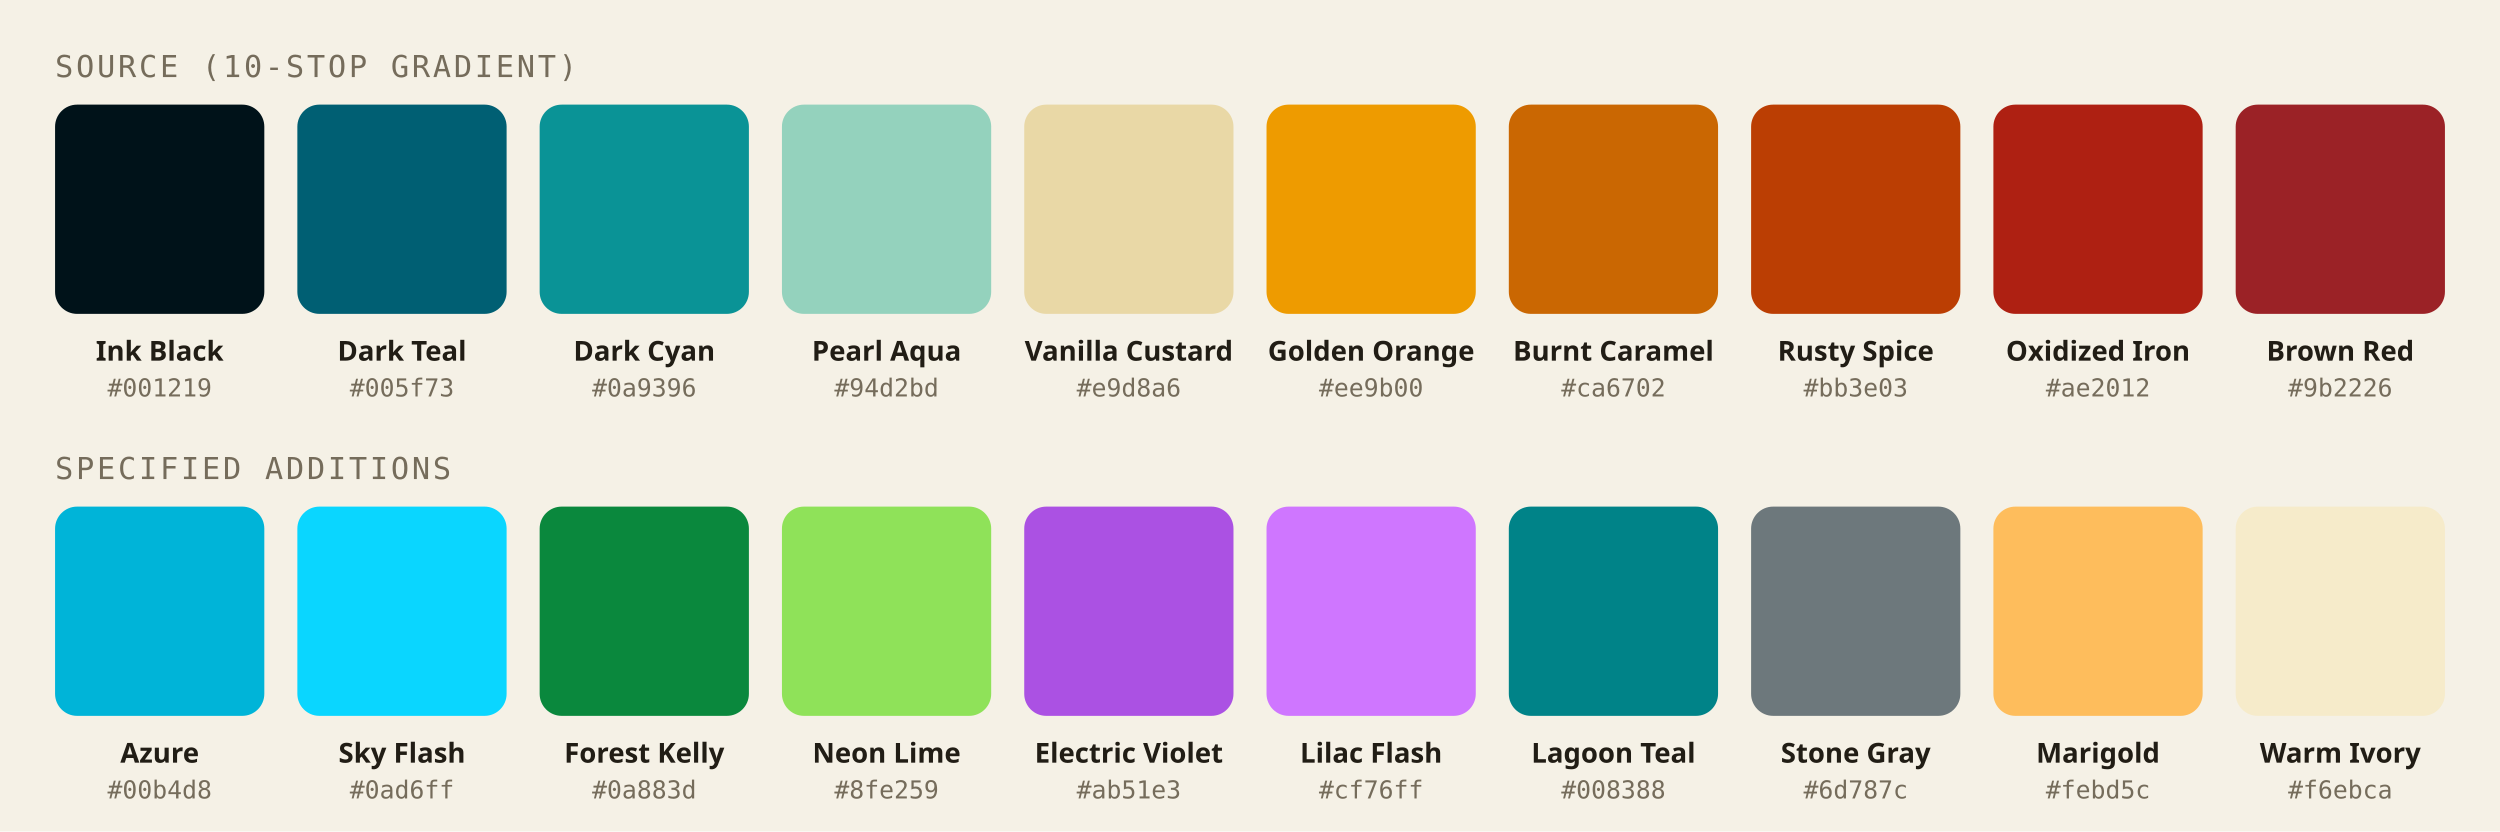
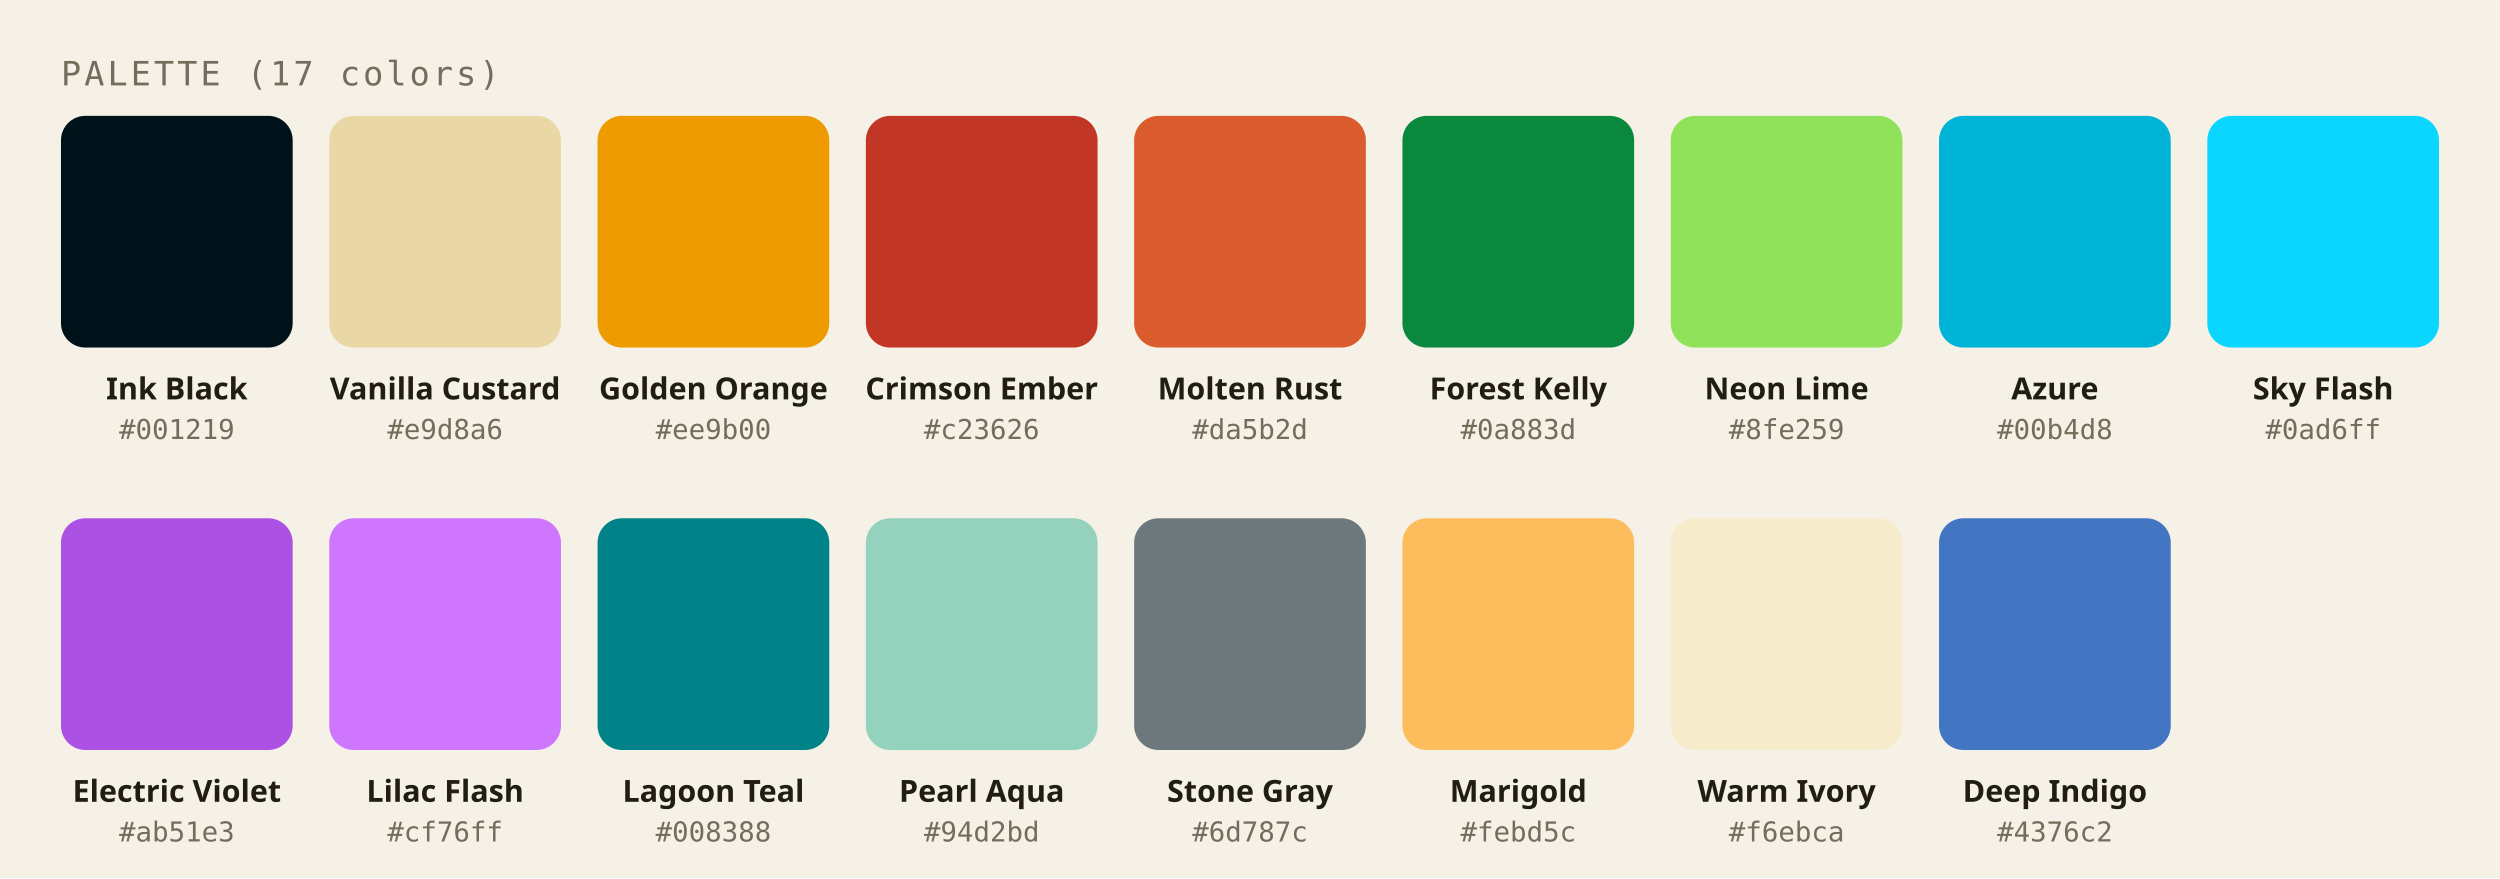
- <svg xmlns="http://www.w3.org/2000/svg" width="908" height="302" viewBox="0 0 908 302">
-   <rect width="908" height="302" fill="#f5f1e6" />
-   <text x="20" y="28" font-family="IBM Plex Mono, monospace" font-size="11" fill="#756c5b" letter-spacing="1">SOURCE (10-STOP GRADIENT)</text>
+ <svg xmlns="http://www.w3.org/2000/svg" width="820" height="288" viewBox="0 0 820 288">
+   <rect width="820" height="288" fill="#f5f1e6" />
+   <text x="20" y="28" font-family="IBM Plex Mono, monospace" font-size="11" fill="#756c5b" letter-spacing="1">PALETTE (17 colors)</text>
  <rect x="20" y="38" width="76" height="76" rx="8" fill="#001219" />
  <text x="58.0" y="131" font-family="IBM Plex Sans, sans-serif" font-size="10" font-weight="600" fill="#211d15" text-anchor="middle">Ink Black</text>
  <text x="58.0" y="144" font-family="IBM Plex Mono, monospace" font-size="9" fill="#756c5b" text-anchor="middle">#001219</text>
-   <rect x="108" y="38" width="76" height="76" rx="8" fill="#005f73" />
-   <text x="146.0" y="131" font-family="IBM Plex Sans, sans-serif" font-size="10" font-weight="600" fill="#211d15" text-anchor="middle">Dark Teal</text>
-   <text x="146.0" y="144" font-family="IBM Plex Mono, monospace" font-size="9" fill="#756c5b" text-anchor="middle">#005f73</text>
-   <rect x="196" y="38" width="76" height="76" rx="8" fill="#0a9396" />
-   <text x="234.0" y="131" font-family="IBM Plex Sans, sans-serif" font-size="10" font-weight="600" fill="#211d15" text-anchor="middle">Dark Cyan</text>
-   <text x="234.0" y="144" font-family="IBM Plex Mono, monospace" font-size="9" fill="#756c5b" text-anchor="middle">#0a9396</text>
-   <rect x="284" y="38" width="76" height="76" rx="8" fill="#94d2bd" />
-   <text x="322.0" y="131" font-family="IBM Plex Sans, sans-serif" font-size="10" font-weight="600" fill="#211d15" text-anchor="middle">Pearl Aqua</text>
-   <text x="322.0" y="144" font-family="IBM Plex Mono, monospace" font-size="9" fill="#756c5b" text-anchor="middle">#94d2bd</text>
-   <rect x="372" y="38" width="76" height="76" rx="8" fill="#e9d8a6" />
-   <text x="410.0" y="131" font-family="IBM Plex Sans, sans-serif" font-size="10" font-weight="600" fill="#211d15" text-anchor="middle">Vanilla Custard</text>
-   <text x="410.0" y="144" font-family="IBM Plex Mono, monospace" font-size="9" fill="#756c5b" text-anchor="middle">#e9d8a6</text>
-   <rect x="460" y="38" width="76" height="76" rx="8" fill="#ee9b00" />
-   <text x="498.0" y="131" font-family="IBM Plex Sans, sans-serif" font-size="10" font-weight="600" fill="#211d15" text-anchor="middle">Golden Orange</text>
-   <text x="498.0" y="144" font-family="IBM Plex Mono, monospace" font-size="9" fill="#756c5b" text-anchor="middle">#ee9b00</text>
-   <rect x="548" y="38" width="76" height="76" rx="8" fill="#ca6702" />
-   <text x="586.0" y="131" font-family="IBM Plex Sans, sans-serif" font-size="10" font-weight="600" fill="#211d15" text-anchor="middle">Burnt Caramel</text>
-   <text x="586.0" y="144" font-family="IBM Plex Mono, monospace" font-size="9" fill="#756c5b" text-anchor="middle">#ca6702</text>
-   <rect x="636" y="38" width="76" height="76" rx="8" fill="#bb3e03" />
-   <text x="674.0" y="131" font-family="IBM Plex Sans, sans-serif" font-size="10" font-weight="600" fill="#211d15" text-anchor="middle">Rusty Spice</text>
-   <text x="674.0" y="144" font-family="IBM Plex Mono, monospace" font-size="9" fill="#756c5b" text-anchor="middle">#bb3e03</text>
-   <rect x="724" y="38" width="76" height="76" rx="8" fill="#ae2012" />
-   <text x="762.0" y="131" font-family="IBM Plex Sans, sans-serif" font-size="10" font-weight="600" fill="#211d15" text-anchor="middle">Oxidized Iron</text>
-   <text x="762.0" y="144" font-family="IBM Plex Mono, monospace" font-size="9" fill="#756c5b" text-anchor="middle">#ae2012</text>
-   <rect x="812" y="38" width="76" height="76" rx="8" fill="#9b2226" />
-   <text x="850.0" y="131" font-family="IBM Plex Sans, sans-serif" font-size="10" font-weight="600" fill="#211d15" text-anchor="middle">Brown Red</text>
-   <text x="850.0" y="144" font-family="IBM Plex Mono, monospace" font-size="9" fill="#756c5b" text-anchor="middle">#9b2226</text>
-   <text x="20" y="174" font-family="IBM Plex Mono, monospace" font-size="11" fill="#756c5b" letter-spacing="1">SPECIFIED ADDITIONS</text>
-   <rect x="20" y="184" width="76" height="76" rx="8" fill="#00b4d8" />
-   <text x="58.0" y="277" font-family="IBM Plex Sans, sans-serif" font-size="10" font-weight="600" fill="#211d15" text-anchor="middle">Azure</text>
-   <text x="58.0" y="290" font-family="IBM Plex Mono, monospace" font-size="9" fill="#756c5b" text-anchor="middle">#00b4d8</text>
-   <rect x="108" y="184" width="76" height="76" rx="8" fill="#0ad6ff" />
-   <text x="146.0" y="277" font-family="IBM Plex Sans, sans-serif" font-size="10" font-weight="600" fill="#211d15" text-anchor="middle">Sky Flash</text>
-   <text x="146.0" y="290" font-family="IBM Plex Mono, monospace" font-size="9" fill="#756c5b" text-anchor="middle">#0ad6ff</text>
-   <rect x="196" y="184" width="76" height="76" rx="8" fill="#0a883d" />
-   <text x="234.0" y="277" font-family="IBM Plex Sans, sans-serif" font-size="10" font-weight="600" fill="#211d15" text-anchor="middle">Forest Kelly</text>
-   <text x="234.0" y="290" font-family="IBM Plex Mono, monospace" font-size="9" fill="#756c5b" text-anchor="middle">#0a883d</text>
-   <rect x="284" y="184" width="76" height="76" rx="8" fill="#8fe259" />
-   <text x="322.0" y="277" font-family="IBM Plex Sans, sans-serif" font-size="10" font-weight="600" fill="#211d15" text-anchor="middle">Neon Lime</text>
-   <text x="322.0" y="290" font-family="IBM Plex Mono, monospace" font-size="9" fill="#756c5b" text-anchor="middle">#8fe259</text>
-   <rect x="372" y="184" width="76" height="76" rx="8" fill="#ab51e3" />
-   <text x="410.0" y="277" font-family="IBM Plex Sans, sans-serif" font-size="10" font-weight="600" fill="#211d15" text-anchor="middle">Electric Violet</text>
-   <text x="410.0" y="290" font-family="IBM Plex Mono, monospace" font-size="9" fill="#756c5b" text-anchor="middle">#ab51e3</text>
-   <rect x="460" y="184" width="76" height="76" rx="8" fill="#cf76ff" />
-   <text x="498.0" y="277" font-family="IBM Plex Sans, sans-serif" font-size="10" font-weight="600" fill="#211d15" text-anchor="middle">Lilac Flash</text>
-   <text x="498.0" y="290" font-family="IBM Plex Mono, monospace" font-size="9" fill="#756c5b" text-anchor="middle">#cf76ff</text>
-   <rect x="548" y="184" width="76" height="76" rx="8" fill="#008388" />
-   <text x="586.0" y="277" font-family="IBM Plex Sans, sans-serif" font-size="10" font-weight="600" fill="#211d15" text-anchor="middle">Lagoon Teal</text>
-   <text x="586.0" y="290" font-family="IBM Plex Mono, monospace" font-size="9" fill="#756c5b" text-anchor="middle">#008388</text>
-   <rect x="636" y="184" width="76" height="76" rx="8" fill="#6d787c" />
-   <text x="674.0" y="277" font-family="IBM Plex Sans, sans-serif" font-size="10" font-weight="600" fill="#211d15" text-anchor="middle">Stone Gray</text>
-   <text x="674.0" y="290" font-family="IBM Plex Mono, monospace" font-size="9" fill="#756c5b" text-anchor="middle">#6d787c</text>
-   <rect x="724" y="184" width="76" height="76" rx="8" fill="#febd5c" />
-   <text x="762.0" y="277" font-family="IBM Plex Sans, sans-serif" font-size="10" font-weight="600" fill="#211d15" text-anchor="middle">Marigold</text>
-   <text x="762.0" y="290" font-family="IBM Plex Mono, monospace" font-size="9" fill="#756c5b" text-anchor="middle">#febd5c</text>
-   <rect x="812" y="184" width="76" height="76" rx="8" fill="#f6ebca" />
-   <text x="850.0" y="277" font-family="IBM Plex Sans, sans-serif" font-size="10" font-weight="600" fill="#211d15" text-anchor="middle">Warm Ivory</text>
-   <text x="850.0" y="290" font-family="IBM Plex Mono, monospace" font-size="9" fill="#756c5b" text-anchor="middle">#f6ebca</text>
+   <rect x="108" y="38" width="76" height="76" rx="8" fill="#e9d8a6" />
+   <text x="146.0" y="131" font-family="IBM Plex Sans, sans-serif" font-size="10" font-weight="600" fill="#211d15" text-anchor="middle">Vanilla Custard</text>
+   <text x="146.0" y="144" font-family="IBM Plex Mono, monospace" font-size="9" fill="#756c5b" text-anchor="middle">#e9d8a6</text>
+   <rect x="196" y="38" width="76" height="76" rx="8" fill="#ee9b00" />
+   <text x="234.0" y="131" font-family="IBM Plex Sans, sans-serif" font-size="10" font-weight="600" fill="#211d15" text-anchor="middle">Golden Orange</text>
+   <text x="234.0" y="144" font-family="IBM Plex Mono, monospace" font-size="9" fill="#756c5b" text-anchor="middle">#ee9b00</text>
+   <rect x="284" y="38" width="76" height="76" rx="8" fill="#c23626" />
+   <text x="322.0" y="131" font-family="IBM Plex Sans, sans-serif" font-size="10" font-weight="600" fill="#211d15" text-anchor="middle">Crimson Ember</text>
+   <text x="322.0" y="144" font-family="IBM Plex Mono, monospace" font-size="9" fill="#756c5b" text-anchor="middle">#c23626</text>
+   <rect x="372" y="38" width="76" height="76" rx="8" fill="#da5b2d" />
+   <text x="410.0" y="131" font-family="IBM Plex Sans, sans-serif" font-size="10" font-weight="600" fill="#211d15" text-anchor="middle">Molten Rust</text>
+   <text x="410.0" y="144" font-family="IBM Plex Mono, monospace" font-size="9" fill="#756c5b" text-anchor="middle">#da5b2d</text>
+   <rect x="460" y="38" width="76" height="76" rx="8" fill="#0a883d" />
+   <text x="498.0" y="131" font-family="IBM Plex Sans, sans-serif" font-size="10" font-weight="600" fill="#211d15" text-anchor="middle">Forest Kelly</text>
+   <text x="498.0" y="144" font-family="IBM Plex Mono, monospace" font-size="9" fill="#756c5b" text-anchor="middle">#0a883d</text>
+   <rect x="548" y="38" width="76" height="76" rx="8" fill="#8fe259" />
+   <text x="586.0" y="131" font-family="IBM Plex Sans, sans-serif" font-size="10" font-weight="600" fill="#211d15" text-anchor="middle">Neon Lime</text>
+   <text x="586.0" y="144" font-family="IBM Plex Mono, monospace" font-size="9" fill="#756c5b" text-anchor="middle">#8fe259</text>
+   <rect x="636" y="38" width="76" height="76" rx="8" fill="#00b4d8" />
+   <text x="674.0" y="131" font-family="IBM Plex Sans, sans-serif" font-size="10" font-weight="600" fill="#211d15" text-anchor="middle">Azure</text>
+   <text x="674.0" y="144" font-family="IBM Plex Mono, monospace" font-size="9" fill="#756c5b" text-anchor="middle">#00b4d8</text>
+   <rect x="724" y="38" width="76" height="76" rx="8" fill="#0ad6ff" />
+   <text x="762.0" y="131" font-family="IBM Plex Sans, sans-serif" font-size="10" font-weight="600" fill="#211d15" text-anchor="middle">Sky Flash</text>
+   <text x="762.0" y="144" font-family="IBM Plex Mono, monospace" font-size="9" fill="#756c5b" text-anchor="middle">#0ad6ff</text>
+   <rect x="20" y="170" width="76" height="76" rx="8" fill="#ab51e3" />
+   <text x="58.0" y="263" font-family="IBM Plex Sans, sans-serif" font-size="10" font-weight="600" fill="#211d15" text-anchor="middle">Electric Violet</text>
+   <text x="58.0" y="276" font-family="IBM Plex Mono, monospace" font-size="9" fill="#756c5b" text-anchor="middle">#ab51e3</text>
+   <rect x="108" y="170" width="76" height="76" rx="8" fill="#cf76ff" />
+   <text x="146.0" y="263" font-family="IBM Plex Sans, sans-serif" font-size="10" font-weight="600" fill="#211d15" text-anchor="middle">Lilac Flash</text>
+   <text x="146.0" y="276" font-family="IBM Plex Mono, monospace" font-size="9" fill="#756c5b" text-anchor="middle">#cf76ff</text>
+   <rect x="196" y="170" width="76" height="76" rx="8" fill="#008388" />
+   <text x="234.0" y="263" font-family="IBM Plex Sans, sans-serif" font-size="10" font-weight="600" fill="#211d15" text-anchor="middle">Lagoon Teal</text>
+   <text x="234.0" y="276" font-family="IBM Plex Mono, monospace" font-size="9" fill="#756c5b" text-anchor="middle">#008388</text>
+   <rect x="284" y="170" width="76" height="76" rx="8" fill="#94d2bd" />
+   <text x="322.0" y="263" font-family="IBM Plex Sans, sans-serif" font-size="10" font-weight="600" fill="#211d15" text-anchor="middle">Pearl Aqua</text>
+   <text x="322.0" y="276" font-family="IBM Plex Mono, monospace" font-size="9" fill="#756c5b" text-anchor="middle">#94d2bd</text>
+   <rect x="372" y="170" width="76" height="76" rx="8" fill="#6d787c" />
+   <text x="410.0" y="263" font-family="IBM Plex Sans, sans-serif" font-size="10" font-weight="600" fill="#211d15" text-anchor="middle">Stone Gray</text>
+   <text x="410.0" y="276" font-family="IBM Plex Mono, monospace" font-size="9" fill="#756c5b" text-anchor="middle">#6d787c</text>
+   <rect x="460" y="170" width="76" height="76" rx="8" fill="#febd5c" />
+   <text x="498.0" y="263" font-family="IBM Plex Sans, sans-serif" font-size="10" font-weight="600" fill="#211d15" text-anchor="middle">Marigold</text>
+   <text x="498.0" y="276" font-family="IBM Plex Mono, monospace" font-size="9" fill="#756c5b" text-anchor="middle">#febd5c</text>
+   <rect x="548" y="170" width="76" height="76" rx="8" fill="#f6ebca" />
+   <text x="586.0" y="263" font-family="IBM Plex Sans, sans-serif" font-size="10" font-weight="600" fill="#211d15" text-anchor="middle">Warm Ivory</text>
+   <text x="586.0" y="276" font-family="IBM Plex Mono, monospace" font-size="9" fill="#756c5b" text-anchor="middle">#f6ebca</text>
+   <rect x="636" y="170" width="76" height="76" rx="8" fill="#4376c2" />
+   <text x="674.0" y="263" font-family="IBM Plex Sans, sans-serif" font-size="10" font-weight="600" fill="#211d15" text-anchor="middle">Deep Indigo</text>
+   <text x="674.0" y="276" font-family="IBM Plex Mono, monospace" font-size="9" fill="#756c5b" text-anchor="middle">#4376c2</text>
</svg>
